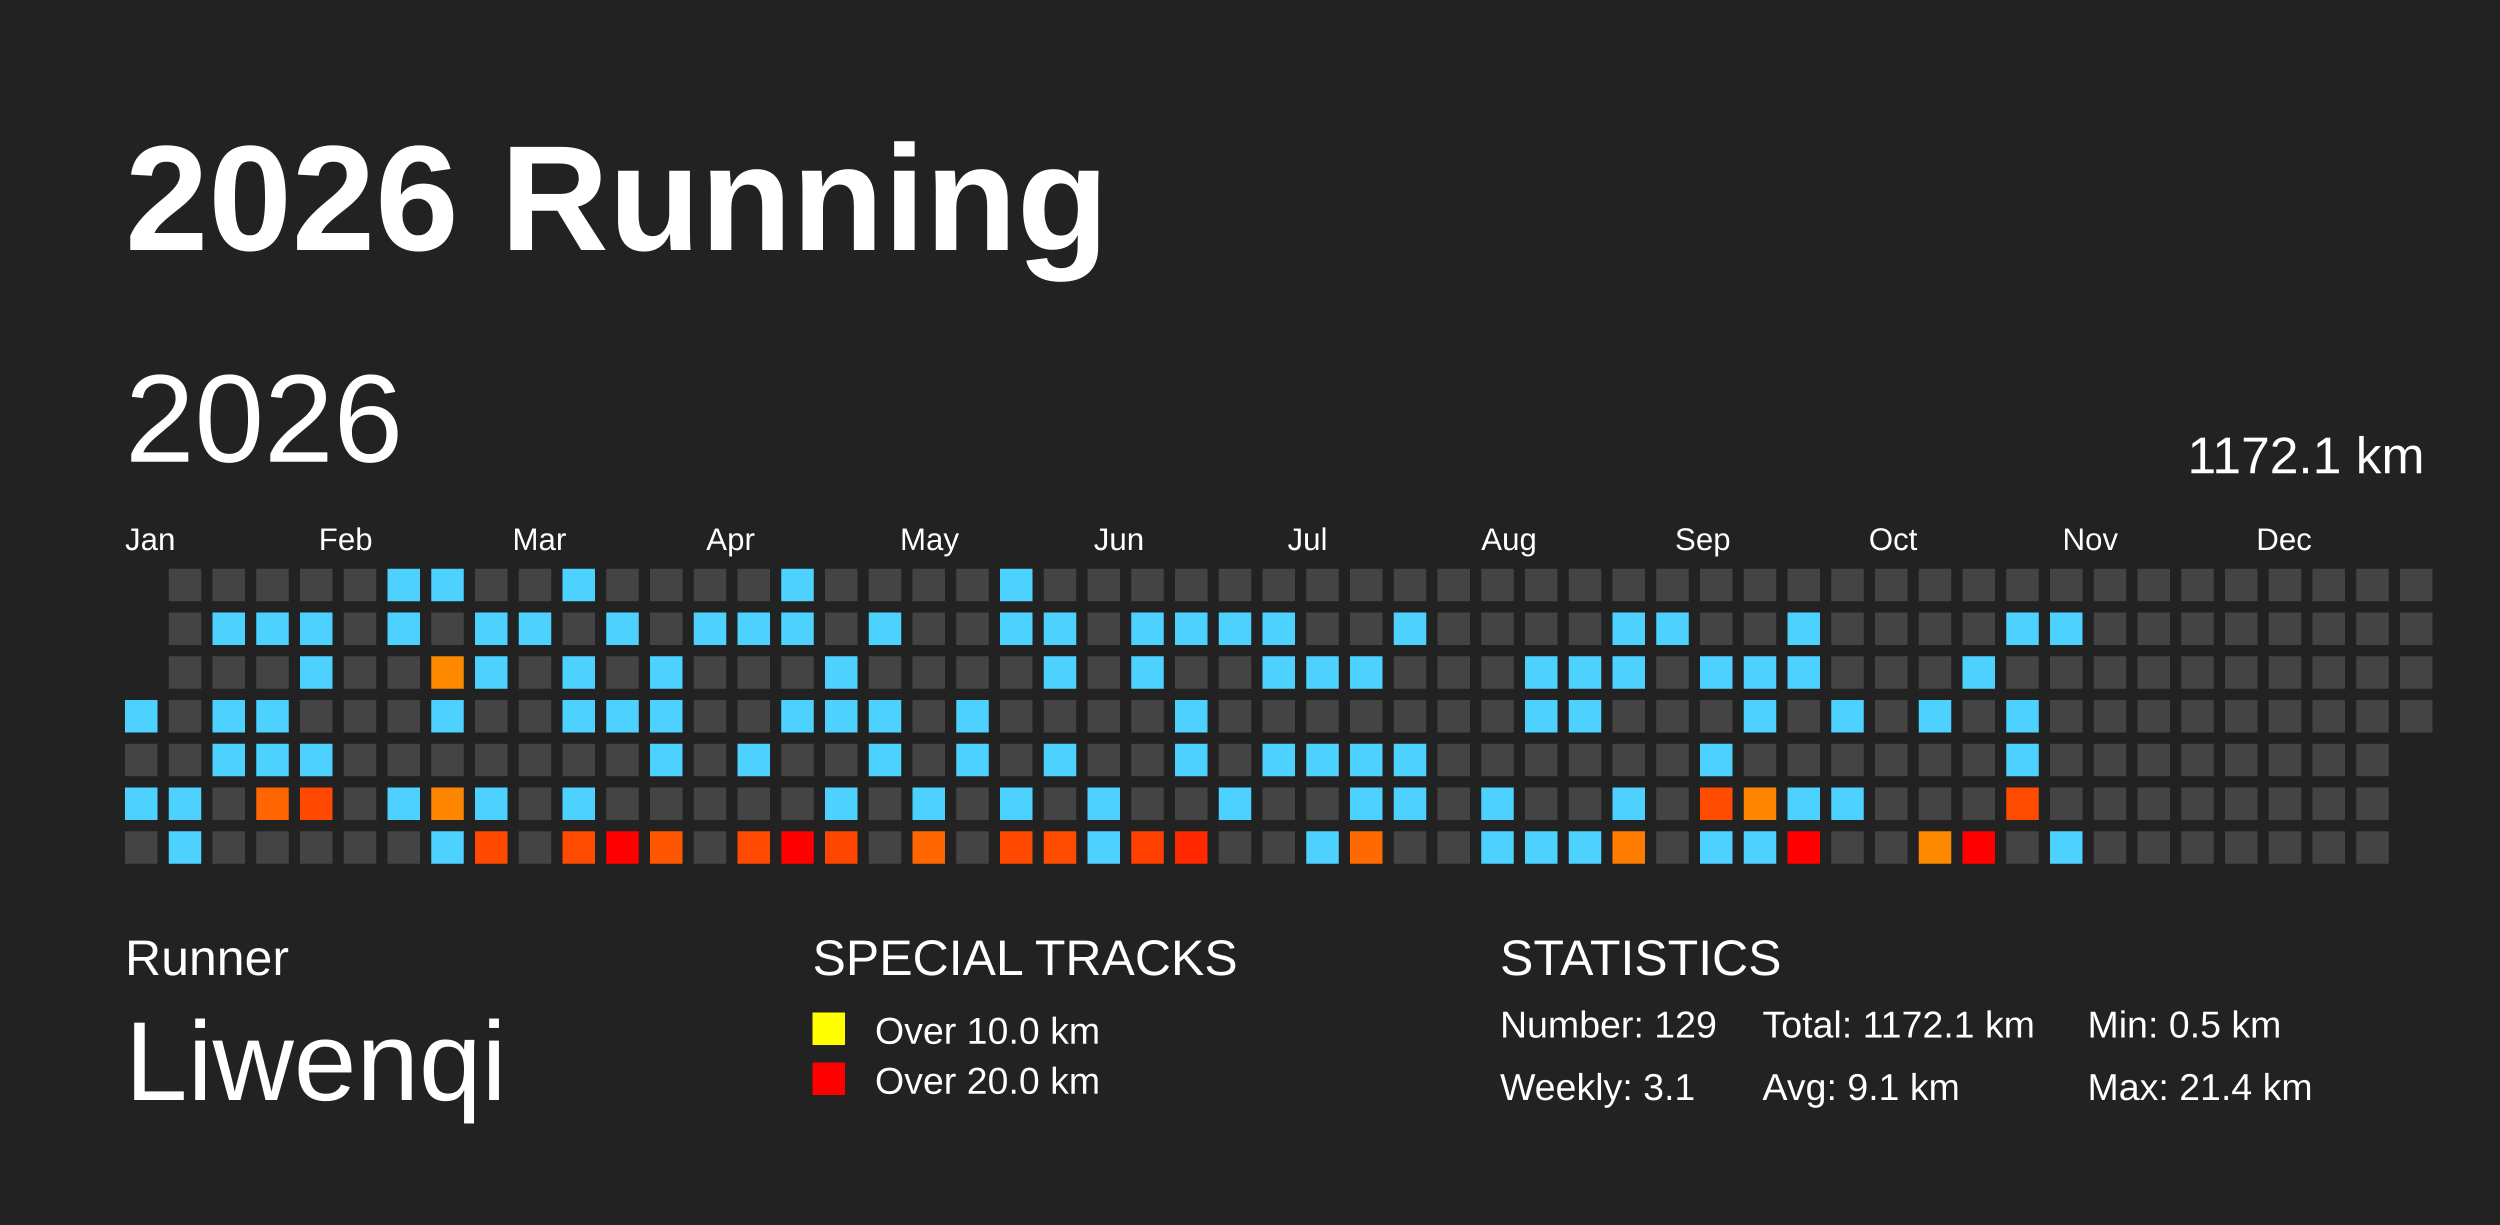
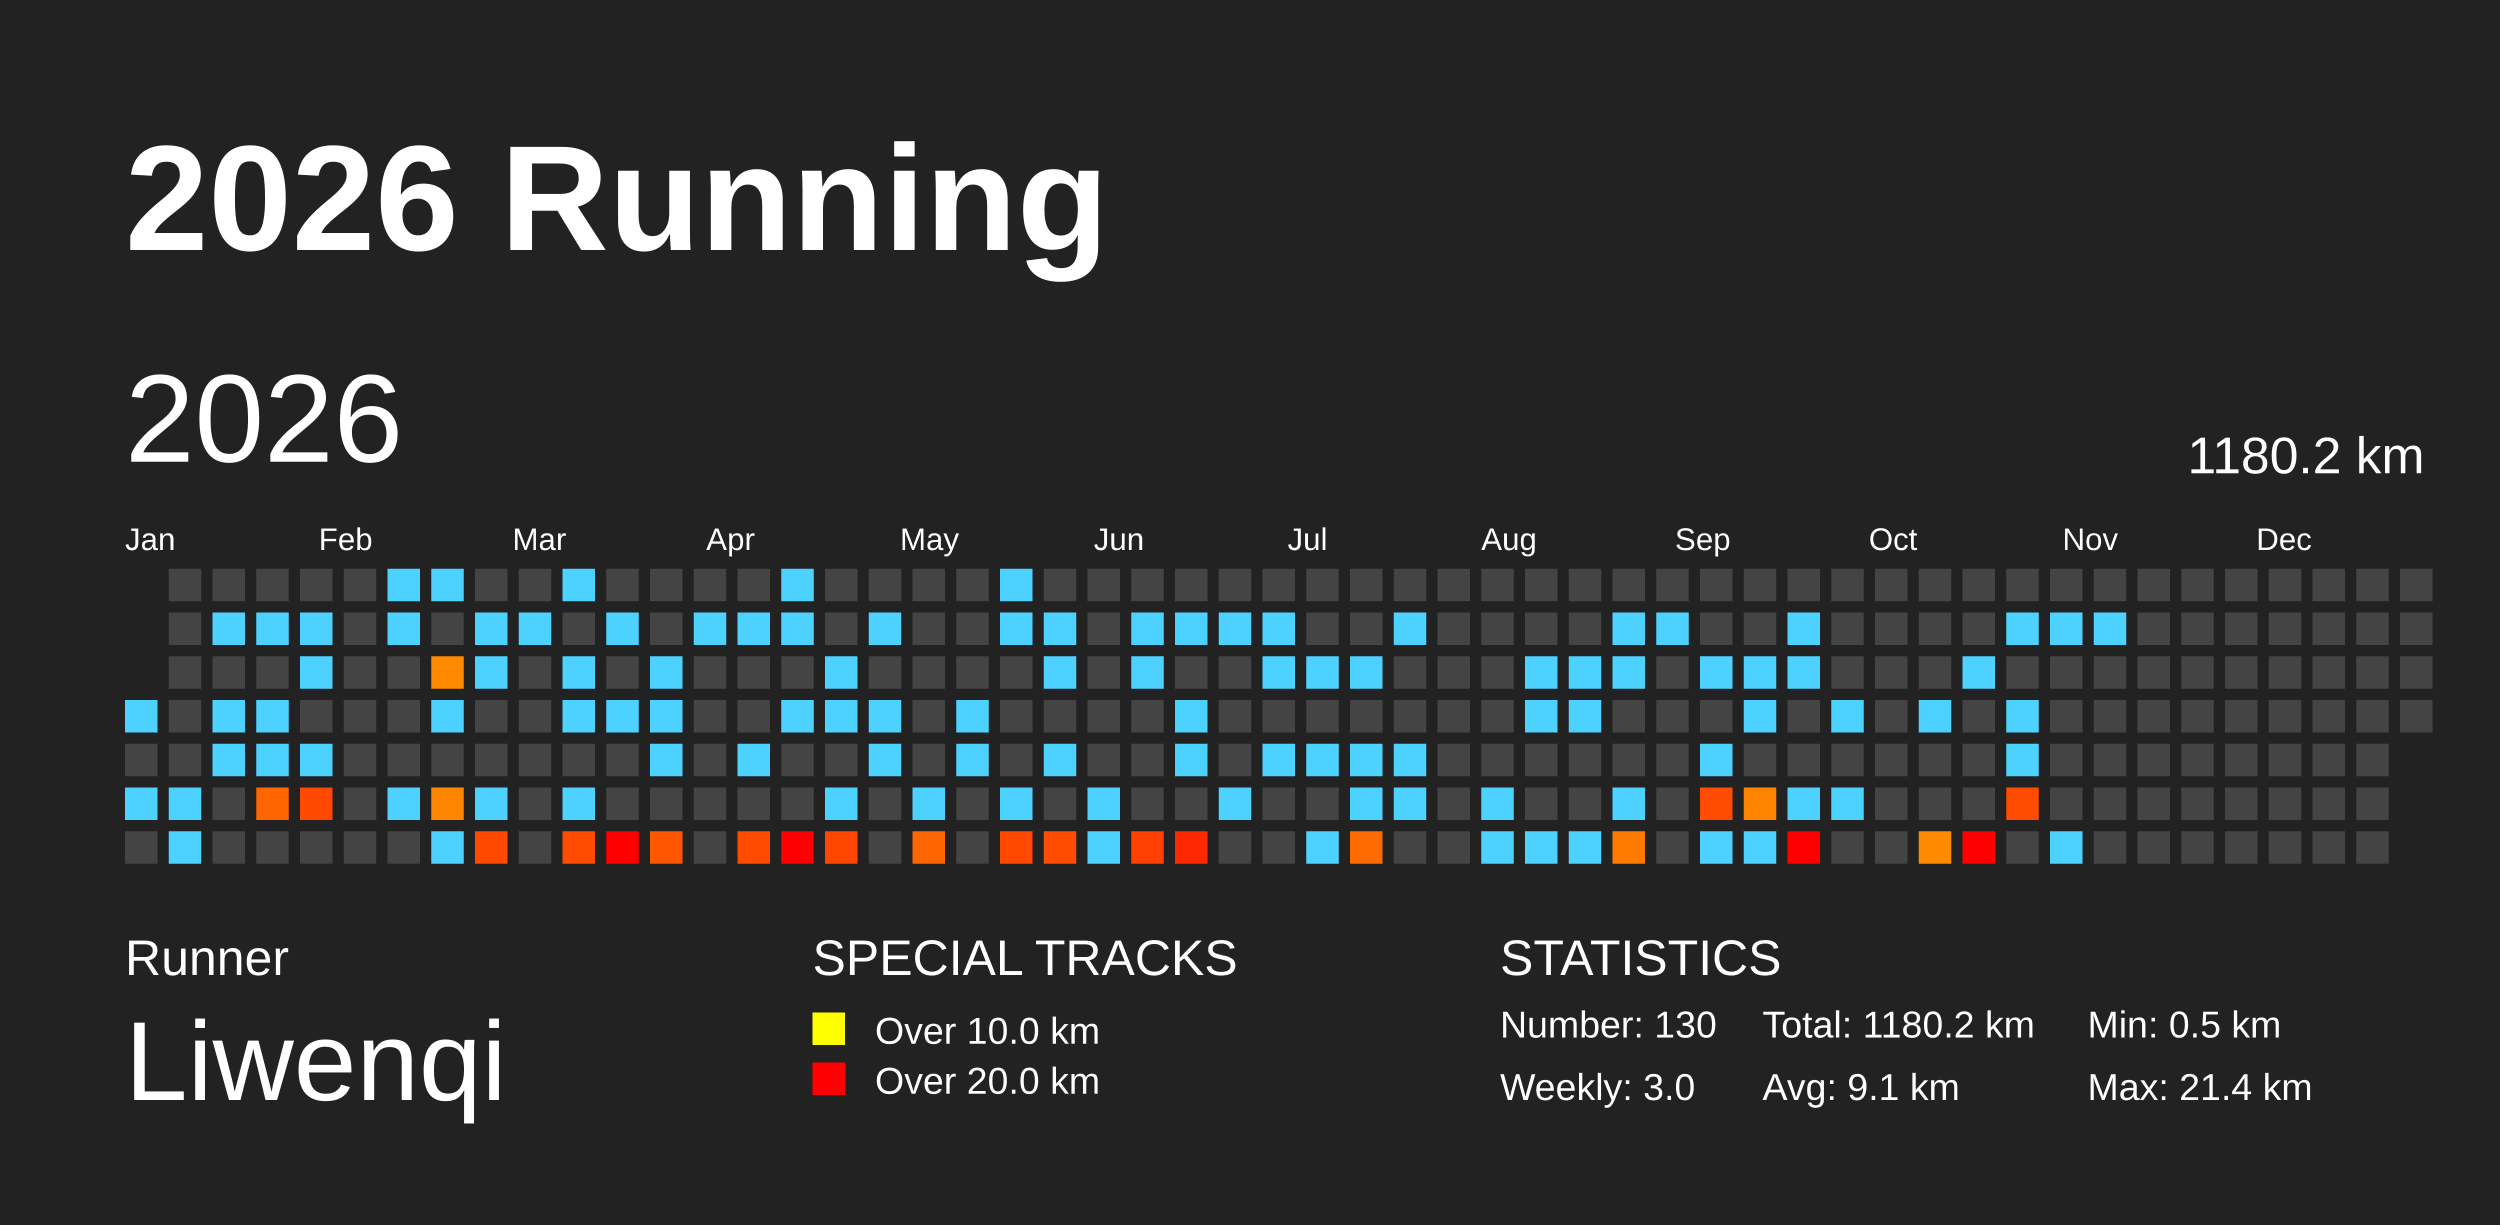
<svg xmlns="http://www.w3.org/2000/svg" baseProfile="full" height="98mm" version="1.1" viewBox="0,0,200,98" width="200mm">
  <defs />
  <rect fill="#222222" height="98" width="200" x="0" y="0" />
  <text fill="#FFFFFF" style="font-size:12px; font-family:Arial; font-weight:bold;" x="10" y="20">2026 Running</text>
  <text fill="#FFFFFF" style="font-size:4px; font-family:Arial" x="10" y="78">Runner</text>
  <text fill="#FFFFFF" style="font-size:9px; font-family:Arial" x="10" y="88">Liwenqi</text>
  <text fill="#FFFFFF" style="font-size:4px; font-family:Arial" x="65" y="78">SPECIAL TRACKS</text>
  <rect fill="yellow" height="2.6" width="2.6" x="65" y="81" />
  <text fill="#FFFFFF" style="font-size:3px; font-family:Arial" x="70" y="83.5">Over 10.0 km</text>
  <rect fill="red" height="2.6" width="2.6" x="65" y="85" />
  <text fill="#FFFFFF" style="font-size:3px; font-family:Arial" x="70" y="87.5">Over 20.0 km</text>
  <text fill="#FFFFFF" style="font-size:4px; font-family:Arial" x="120" y="78">STATISTICS</text>
-   <text fill="#FFFFFF" style="font-size:3px; font-family:Arial" x="120" y="83">Number: 129</text>
-   <text fill="#FFFFFF" style="font-size:3px; font-family:Arial" x="120" y="88">Weekly: 3.1</text>
-   <text fill="#FFFFFF" style="font-size:3px; font-family:Arial" x="141" y="83">Total: 1172.1 km</text>
+   <text fill="#FFFFFF" style="font-size:3px; font-family:Arial" x="120" y="83">Number: 130</text>
+   <text fill="#FFFFFF" style="font-size:3px; font-family:Arial" x="120" y="88">Weekly: 3.0</text>
+   <text fill="#FFFFFF" style="font-size:3px; font-family:Arial" x="141" y="83">Total: 1180.2 km</text>
  <text fill="#FFFFFF" style="font-size:3px; font-family:Arial" x="141" y="88">Avg: 9.1 km</text>
  <text fill="#FFFFFF" style="font-size:3px; font-family:Arial" x="167" y="83">Min: 0.5 km</text>
  <text fill="#FFFFFF" style="font-size:3px; font-family:Arial" x="167" y="88">Max: 21.4 km</text>
  <text dominant-baseline="hanging" fill="#FFFFFF" style="font-size:10.0px; font-family:Arial;" x="10" y="30">2026</text>
-   <text dominant-baseline="hanging" fill="#FFFFFF" style="font-size:4.125px; font-family:Arial;" x="175" y="35">1172.1 km</text>
+   <text dominant-baseline="hanging" fill="#FFFFFF" style="font-size:4.125px; font-family:Arial;" x="175" y="35">1180.2 km</text>
  <text fill="#FFFFFF" style="font-size:2.5px; font-family:Arial" x="10.0" y="44">Jan</text>
  <text fill="#FFFFFF" style="font-size:2.5px; font-family:Arial" x="25.5" y="44">Feb</text>
  <text fill="#FFFFFF" style="font-size:2.5px; font-family:Arial" x="41.0" y="44">Mar</text>
  <text fill="#FFFFFF" style="font-size:2.5px; font-family:Arial" x="56.5" y="44">Apr</text>
  <text fill="#FFFFFF" style="font-size:2.5px; font-family:Arial" x="72.0" y="44">May</text>
  <text fill="#FFFFFF" style="font-size:2.5px; font-family:Arial" x="87.5" y="44">Jun</text>
  <text fill="#FFFFFF" style="font-size:2.5px; font-family:Arial" x="103.0" y="44">Jul</text>
  <text fill="#FFFFFF" style="font-size:2.5px; font-family:Arial" x="118.5" y="44">Aug</text>
  <text fill="#FFFFFF" style="font-size:2.5px; font-family:Arial" x="134.0" y="44">Sep</text>
  <text fill="#FFFFFF" style="font-size:2.5px; font-family:Arial" x="149.5" y="44">Oct</text>
  <text fill="#FFFFFF" style="font-size:2.5px; font-family:Arial" x="165.0" y="44">Nov</text>
  <text fill="#FFFFFF" style="font-size:2.5px; font-family:Arial" x="180.5" y="44">Dec</text>
  <rect fill="#4dd2ff" height="2.6" width="2.6" x="10.0" y="56.0" />
  <rect fill="#444444" height="2.6" width="2.6" x="10.0" y="59.5" />
  <rect fill="#4dd2ff" height="2.6" width="2.6" x="10.0" y="63.0" />
  <rect fill="#444444" height="2.6" width="2.6" x="10.0" y="66.5" />
  <rect fill="#444444" height="2.6" width="2.6" x="13.5" y="45.5" />
  <rect fill="#444444" height="2.6" width="2.6" x="13.5" y="49.0" />
  <rect fill="#444444" height="2.6" width="2.6" x="13.5" y="52.5" />
  <rect fill="#444444" height="2.6" width="2.6" x="13.5" y="56.0" />
  <rect fill="#444444" height="2.6" width="2.6" x="13.5" y="59.5" />
  <rect fill="#4dd2ff" height="2.6" width="2.6" x="13.5" y="63.0" />
  <rect fill="#4dd2ff" height="2.6" width="2.6" x="13.5" y="66.5" />
  <rect fill="#444444" height="2.6" width="2.6" x="17.0" y="45.5" />
  <rect fill="#4dd2ff" height="2.6" width="2.6" x="17.0" y="49.0" />
  <rect fill="#444444" height="2.6" width="2.6" x="17.0" y="52.5" />
  <rect fill="#4dd2ff" height="2.6" width="2.6" x="17.0" y="56.0" />
  <rect fill="#4dd2ff" height="2.6" width="2.6" x="17.0" y="59.5" />
  <rect fill="#444444" height="2.6" width="2.6" x="17.0" y="63.0" />
  <rect fill="#444444" height="2.6" width="2.6" x="17.0" y="66.5" />
  <rect fill="#444444" height="2.6" width="2.6" x="20.5" y="45.5" />
  <rect fill="#4dd2ff" height="2.6" width="2.6" x="20.5" y="49.0" />
  <rect fill="#444444" height="2.6" width="2.6" x="20.5" y="52.5" />
  <rect fill="#4dd2ff" height="2.6" width="2.6" x="20.5" y="56.0" />
  <rect fill="#4dd2ff" height="2.6" width="2.6" x="20.5" y="59.5" />
  <rect fill="#ff6500" height="2.6" width="2.6" x="20.5" y="63.0" />
  <rect fill="#444444" height="2.6" width="2.6" x="20.5" y="66.5" />
  <rect fill="#444444" height="2.6" width="2.6" x="24.0" y="45.5" />
  <rect fill="#4dd2ff" height="2.6" width="2.6" x="24.0" y="49.0" />
  <rect fill="#4dd2ff" height="2.6" width="2.6" x="24.0" y="52.5" />
  <rect fill="#444444" height="2.6" width="2.6" x="24.0" y="56.0" />
  <rect fill="#4dd2ff" height="2.6" width="2.6" x="24.0" y="59.5" />
  <rect fill="#ff4800" height="2.6" width="2.6" x="24.0" y="63.0" />
  <rect fill="#444444" height="2.6" width="2.6" x="24.0" y="66.5" />
  <rect fill="#444444" height="2.6" width="2.6" x="27.5" y="45.5" />
  <rect fill="#444444" height="2.6" width="2.6" x="27.5" y="49.0" />
  <rect fill="#444444" height="2.6" width="2.6" x="27.5" y="52.5" />
  <rect fill="#444444" height="2.6" width="2.6" x="27.5" y="56.0" />
  <rect fill="#444444" height="2.6" width="2.6" x="27.5" y="59.5" />
  <rect fill="#444444" height="2.6" width="2.6" x="27.5" y="63.0" />
  <rect fill="#444444" height="2.6" width="2.6" x="27.5" y="66.5" />
  <rect fill="#4dd2ff" height="2.6" width="2.6" x="31.0" y="45.5" />
  <rect fill="#4dd2ff" height="2.6" width="2.6" x="31.0" y="49.0" />
  <rect fill="#444444" height="2.6" width="2.6" x="31.0" y="52.5" />
  <rect fill="#444444" height="2.6" width="2.6" x="31.0" y="56.0" />
  <rect fill="#444444" height="2.6" width="2.6" x="31.0" y="59.5" />
  <rect fill="#4dd2ff" height="2.6" width="2.6" x="31.0" y="63.0" />
  <rect fill="#444444" height="2.6" width="2.6" x="31.0" y="66.5" />
  <rect fill="#4dd2ff" height="2.6" width="2.6" x="34.5" y="45.5" />
  <rect fill="#444444" height="2.6" width="2.6" x="34.5" y="49.0" />
  <rect fill="#ff8a00" height="2.6" width="2.6" x="34.5" y="52.5" />
  <rect fill="#4dd2ff" height="2.6" width="2.6" x="34.5" y="56.0" />
  <rect fill="#444444" height="2.6" width="2.6" x="34.5" y="59.5" />
  <rect fill="#ff8600" height="2.6" width="2.6" x="34.5" y="63.0" />
  <rect fill="#4dd2ff" height="2.6" width="2.6" x="34.5" y="66.5" />
  <rect fill="#444444" height="2.6" width="2.6" x="38.0" y="45.5" />
  <rect fill="#4dd2ff" height="2.6" width="2.6" x="38.0" y="49.0" />
  <rect fill="#4dd2ff" height="2.6" width="2.6" x="38.0" y="52.5" />
  <rect fill="#444444" height="2.6" width="2.6" x="38.0" y="56.0" />
  <rect fill="#444444" height="2.6" width="2.6" x="38.0" y="59.5" />
  <rect fill="#4dd2ff" height="2.6" width="2.6" x="38.0" y="63.0" />
  <rect fill="#ff4800" height="2.6" width="2.6" x="38.0" y="66.5" />
  <rect fill="#444444" height="2.6" width="2.6" x="41.5" y="45.5" />
  <rect fill="#4dd2ff" height="2.6" width="2.6" x="41.5" y="49.0" />
  <rect fill="#444444" height="2.6" width="2.6" x="41.5" y="52.5" />
  <rect fill="#444444" height="2.6" width="2.6" x="41.5" y="56.0" />
  <rect fill="#444444" height="2.6" width="2.6" x="41.5" y="59.5" />
  <rect fill="#444444" height="2.6" width="2.6" x="41.5" y="63.0" />
  <rect fill="#444444" height="2.6" width="2.6" x="41.5" y="66.5" />
  <rect fill="#4dd2ff" height="2.6" width="2.6" x="45.0" y="45.5" />
  <rect fill="#444444" height="2.6" width="2.6" x="45.0" y="49.0" />
  <rect fill="#4dd2ff" height="2.6" width="2.6" x="45.0" y="52.5" />
  <rect fill="#4dd2ff" height="2.6" width="2.6" x="45.0" y="56.0" />
  <rect fill="#444444" height="2.6" width="2.6" x="45.0" y="59.5" />
  <rect fill="#4dd2ff" height="2.6" width="2.6" x="45.0" y="63.0" />
  <rect fill="#ff4b00" height="2.6" width="2.6" x="45.0" y="66.5" />
  <rect fill="#444444" height="2.6" width="2.6" x="48.5" y="45.5" />
  <rect fill="#4dd2ff" height="2.6" width="2.6" x="48.5" y="49.0" />
  <rect fill="#444444" height="2.6" width="2.6" x="48.5" y="52.5" />
  <rect fill="#4dd2ff" height="2.6" width="2.6" x="48.5" y="56.0" />
  <rect fill="#444444" height="2.6" width="2.6" x="48.5" y="59.5" />
  <rect fill="#444444" height="2.6" width="2.6" x="48.5" y="63.0" />
  <rect fill="red" height="2.6" width="2.6" x="48.5" y="66.5" />
  <rect fill="#444444" height="2.6" width="2.6" x="52.0" y="45.5" />
  <rect fill="#444444" height="2.6" width="2.6" x="52.0" y="49.0" />
  <rect fill="#4dd2ff" height="2.6" width="2.6" x="52.0" y="52.5" />
  <rect fill="#4dd2ff" height="2.6" width="2.6" x="52.0" y="56.0" />
  <rect fill="#4dd2ff" height="2.6" width="2.6" x="52.0" y="59.5" />
  <rect fill="#444444" height="2.6" width="2.6" x="52.0" y="63.0" />
  <rect fill="#ff5700" height="2.6" width="2.6" x="52.0" y="66.5" />
  <rect fill="#444444" height="2.6" width="2.6" x="55.5" y="45.5" />
  <rect fill="#4dd2ff" height="2.6" width="2.6" x="55.5" y="49.0" />
  <rect fill="#444444" height="2.6" width="2.6" x="55.5" y="52.5" />
  <rect fill="#444444" height="2.6" width="2.6" x="55.5" y="56.0" />
  <rect fill="#444444" height="2.6" width="2.6" x="55.5" y="59.5" />
  <rect fill="#444444" height="2.6" width="2.6" x="55.5" y="63.0" />
  <rect fill="#444444" height="2.6" width="2.6" x="55.5" y="66.5" />
  <rect fill="#444444" height="2.6" width="2.6" x="59.0" y="45.5" />
  <rect fill="#4dd2ff" height="2.6" width="2.6" x="59.0" y="49.0" />
  <rect fill="#444444" height="2.6" width="2.6" x="59.0" y="52.5" />
  <rect fill="#444444" height="2.6" width="2.6" x="59.0" y="56.0" />
  <rect fill="#4dd2ff" height="2.6" width="2.6" x="59.0" y="59.5" />
  <rect fill="#444444" height="2.6" width="2.6" x="59.0" y="63.0" />
  <rect fill="#ff4a00" height="2.6" width="2.6" x="59.0" y="66.5" />
  <rect fill="#4dd2ff" height="2.6" width="2.6" x="62.5" y="45.5" />
  <rect fill="#4dd2ff" height="2.6" width="2.6" x="62.5" y="49.0" />
  <rect fill="#444444" height="2.6" width="2.6" x="62.5" y="52.5" />
  <rect fill="#4dd2ff" height="2.6" width="2.6" x="62.5" y="56.0" />
  <rect fill="#444444" height="2.6" width="2.6" x="62.5" y="59.5" />
  <rect fill="#444444" height="2.6" width="2.6" x="62.5" y="63.0" />
  <rect fill="red" height="2.6" width="2.6" x="62.5" y="66.5" />
  <rect fill="#444444" height="2.6" width="2.6" x="66.0" y="45.5" />
  <rect fill="#444444" height="2.6" width="2.6" x="66.0" y="49.0" />
  <rect fill="#4dd2ff" height="2.6" width="2.6" x="66.0" y="52.5" />
  <rect fill="#4dd2ff" height="2.6" width="2.6" x="66.0" y="56.0" />
  <rect fill="#444444" height="2.6" width="2.6" x="66.0" y="59.5" />
  <rect fill="#4dd2ff" height="2.6" width="2.6" x="66.0" y="63.0" />
  <rect fill="#ff4600" height="2.6" width="2.6" x="66.0" y="66.5" />
  <rect fill="#444444" height="2.6" width="2.6" x="69.5" y="45.5" />
  <rect fill="#4dd2ff" height="2.6" width="2.6" x="69.5" y="49.0" />
  <rect fill="#444444" height="2.6" width="2.6" x="69.5" y="52.5" />
  <rect fill="#4dd2ff" height="2.6" width="2.6" x="69.5" y="56.0" />
  <rect fill="#4dd2ff" height="2.6" width="2.6" x="69.5" y="59.5" />
  <rect fill="#444444" height="2.6" width="2.6" x="69.5" y="63.0" />
  <rect fill="#444444" height="2.6" width="2.6" x="69.5" y="66.5" />
  <rect fill="#444444" height="2.6" width="2.6" x="73.0" y="45.5" />
  <rect fill="#444444" height="2.6" width="2.6" x="73.0" y="49.0" />
  <rect fill="#444444" height="2.6" width="2.6" x="73.0" y="52.5" />
  <rect fill="#444444" height="2.6" width="2.6" x="73.0" y="56.0" />
  <rect fill="#444444" height="2.6" width="2.6" x="73.0" y="59.5" />
  <rect fill="#4dd2ff" height="2.6" width="2.6" x="73.0" y="63.0" />
  <rect fill="#ff6600" height="2.6" width="2.6" x="73.0" y="66.5" />
  <rect fill="#444444" height="2.6" width="2.6" x="76.5" y="45.5" />
  <rect fill="#444444" height="2.6" width="2.6" x="76.5" y="49.0" />
  <rect fill="#444444" height="2.6" width="2.6" x="76.5" y="52.5" />
  <rect fill="#4dd2ff" height="2.6" width="2.6" x="76.5" y="56.0" />
  <rect fill="#4dd2ff" height="2.6" width="2.6" x="76.5" y="59.5" />
  <rect fill="#444444" height="2.6" width="2.6" x="76.5" y="63.0" />
  <rect fill="#444444" height="2.6" width="2.6" x="76.5" y="66.5" />
  <rect fill="#4dd2ff" height="2.6" width="2.6" x="80.0" y="45.5" />
  <rect fill="#4dd2ff" height="2.6" width="2.6" x="80.0" y="49.0" />
  <rect fill="#444444" height="2.6" width="2.6" x="80.0" y="52.5" />
  <rect fill="#444444" height="2.6" width="2.6" x="80.0" y="56.0" />
  <rect fill="#444444" height="2.6" width="2.6" x="80.0" y="59.5" />
  <rect fill="#4dd2ff" height="2.6" width="2.6" x="80.0" y="63.0" />
  <rect fill="#ff4900" height="2.6" width="2.6" x="80.0" y="66.5" />
  <rect fill="#444444" height="2.6" width="2.6" x="83.5" y="45.5" />
  <rect fill="#4dd2ff" height="2.6" width="2.6" x="83.5" y="49.0" />
  <rect fill="#4dd2ff" height="2.6" width="2.6" x="83.5" y="52.5" />
  <rect fill="#444444" height="2.6" width="2.6" x="83.5" y="56.0" />
  <rect fill="#4dd2ff" height="2.6" width="2.6" x="83.5" y="59.5" />
  <rect fill="#444444" height="2.6" width="2.6" x="83.5" y="63.0" />
  <rect fill="#ff4c00" height="2.6" width="2.6" x="83.5" y="66.5" />
  <rect fill="#444444" height="2.6" width="2.6" x="87.0" y="45.5" />
  <rect fill="#444444" height="2.6" width="2.6" x="87.0" y="49.0" />
  <rect fill="#444444" height="2.6" width="2.6" x="87.0" y="52.5" />
  <rect fill="#444444" height="2.6" width="2.6" x="87.0" y="56.0" />
  <rect fill="#444444" height="2.6" width="2.6" x="87.0" y="59.5" />
  <rect fill="#4dd2ff" height="2.6" width="2.6" x="87.0" y="63.0" />
  <rect fill="#4dd2ff" height="2.6" width="2.6" x="87.0" y="66.5" />
  <rect fill="#444444" height="2.6" width="2.6" x="90.5" y="45.5" />
  <rect fill="#4dd2ff" height="2.6" width="2.6" x="90.5" y="49.0" />
  <rect fill="#4dd2ff" height="2.6" width="2.6" x="90.5" y="52.5" />
  <rect fill="#444444" height="2.6" width="2.6" x="90.5" y="56.0" />
  <rect fill="#444444" height="2.6" width="2.6" x="90.5" y="59.5" />
  <rect fill="#444444" height="2.6" width="2.6" x="90.5" y="63.0" />
  <rect fill="#ff4000" height="2.6" width="2.6" x="90.5" y="66.5" />
  <rect fill="#444444" height="2.6" width="2.6" x="94.0" y="45.5" />
  <rect fill="#4dd2ff" height="2.6" width="2.6" x="94.0" y="49.0" />
  <rect fill="#444444" height="2.6" width="2.6" x="94.0" y="52.5" />
  <rect fill="#4dd2ff" height="2.6" width="2.6" x="94.0" y="56.0" />
  <rect fill="#4dd2ff" height="2.6" width="2.6" x="94.0" y="59.5" />
  <rect fill="#444444" height="2.6" width="2.6" x="94.0" y="63.0" />
  <rect fill="#ff2800" height="2.6" width="2.6" x="94.0" y="66.5" />
  <rect fill="#444444" height="2.6" width="2.6" x="97.5" y="45.5" />
  <rect fill="#4dd2ff" height="2.6" width="2.6" x="97.5" y="49.0" />
  <rect fill="#444444" height="2.6" width="2.6" x="97.5" y="52.5" />
  <rect fill="#444444" height="2.6" width="2.6" x="97.5" y="56.0" />
  <rect fill="#444444" height="2.6" width="2.6" x="97.5" y="59.5" />
  <rect fill="#4dd2ff" height="2.6" width="2.6" x="97.5" y="63.0" />
  <rect fill="#444444" height="2.6" width="2.6" x="97.5" y="66.5" />
  <rect fill="#444444" height="2.6" width="2.6" x="101.0" y="45.5" />
  <rect fill="#4dd2ff" height="2.6" width="2.6" x="101.0" y="49.0" />
  <rect fill="#4dd2ff" height="2.6" width="2.6" x="101.0" y="52.5" />
  <rect fill="#444444" height="2.6" width="2.6" x="101.0" y="56.0" />
  <rect fill="#4dd2ff" height="2.6" width="2.6" x="101.0" y="59.5" />
  <rect fill="#444444" height="2.6" width="2.6" x="101.0" y="63.0" />
  <rect fill="#444444" height="2.6" width="2.6" x="101.0" y="66.5" />
  <rect fill="#444444" height="2.6" width="2.6" x="104.5" y="45.5" />
  <rect fill="#444444" height="2.6" width="2.6" x="104.5" y="49.0" />
  <rect fill="#4dd2ff" height="2.6" width="2.6" x="104.5" y="52.5" />
  <rect fill="#444444" height="2.6" width="2.6" x="104.5" y="56.0" />
  <rect fill="#4dd2ff" height="2.6" width="2.6" x="104.5" y="59.5" />
  <rect fill="#444444" height="2.6" width="2.6" x="104.5" y="63.0" />
  <rect fill="#4dd2ff" height="2.6" width="2.6" x="104.5" y="66.5" />
  <rect fill="#444444" height="2.6" width="2.6" x="108.0" y="45.5" />
  <rect fill="#444444" height="2.6" width="2.6" x="108.0" y="49.0" />
  <rect fill="#4dd2ff" height="2.6" width="2.6" x="108.0" y="52.5" />
  <rect fill="#444444" height="2.6" width="2.6" x="108.0" y="56.0" />
  <rect fill="#4dd2ff" height="2.6" width="2.6" x="108.0" y="59.5" />
  <rect fill="#4dd2ff" height="2.6" width="2.6" x="108.0" y="63.0" />
  <rect fill="#ff6a00" height="2.6" width="2.6" x="108.0" y="66.5" />
  <rect fill="#444444" height="2.6" width="2.6" x="111.5" y="45.5" />
  <rect fill="#4dd2ff" height="2.6" width="2.6" x="111.5" y="49.0" />
  <rect fill="#444444" height="2.6" width="2.6" x="111.5" y="52.5" />
  <rect fill="#444444" height="2.6" width="2.6" x="111.5" y="56.0" />
  <rect fill="#4dd2ff" height="2.6" width="2.6" x="111.5" y="59.5" />
  <rect fill="#4dd2ff" height="2.6" width="2.6" x="111.5" y="63.0" />
  <rect fill="#444444" height="2.6" width="2.6" x="111.5" y="66.5" />
  <rect fill="#444444" height="2.6" width="2.6" x="115.0" y="45.5" />
  <rect fill="#444444" height="2.6" width="2.6" x="115.0" y="49.0" />
  <rect fill="#444444" height="2.6" width="2.6" x="115.0" y="52.5" />
  <rect fill="#444444" height="2.6" width="2.6" x="115.0" y="56.0" />
  <rect fill="#444444" height="2.6" width="2.6" x="115.0" y="59.5" />
  <rect fill="#444444" height="2.6" width="2.6" x="115.0" y="63.0" />
  <rect fill="#444444" height="2.6" width="2.6" x="115.0" y="66.5" />
  <rect fill="#444444" height="2.6" width="2.6" x="118.5" y="45.5" />
  <rect fill="#444444" height="2.6" width="2.6" x="118.5" y="49.0" />
  <rect fill="#444444" height="2.6" width="2.6" x="118.5" y="52.5" />
  <rect fill="#444444" height="2.6" width="2.6" x="118.5" y="56.0" />
  <rect fill="#444444" height="2.6" width="2.6" x="118.5" y="59.5" />
  <rect fill="#4dd2ff" height="2.6" width="2.6" x="118.5" y="63.0" />
  <rect fill="#4dd2ff" height="2.6" width="2.6" x="118.5" y="66.5" />
  <rect fill="#444444" height="2.6" width="2.6" x="122.0" y="45.5" />
  <rect fill="#444444" height="2.6" width="2.6" x="122.0" y="49.0" />
  <rect fill="#4dd2ff" height="2.6" width="2.6" x="122.0" y="52.5" />
  <rect fill="#4dd2ff" height="2.6" width="2.6" x="122.0" y="56.0" />
  <rect fill="#444444" height="2.6" width="2.6" x="122.0" y="59.5" />
  <rect fill="#444444" height="2.6" width="2.6" x="122.0" y="63.0" />
  <rect fill="#4dd2ff" height="2.6" width="2.6" x="122.0" y="66.5" />
  <rect fill="#444444" height="2.6" width="2.6" x="125.5" y="45.5" />
  <rect fill="#444444" height="2.6" width="2.6" x="125.5" y="49.0" />
  <rect fill="#4dd2ff" height="2.6" width="2.6" x="125.5" y="52.5" />
  <rect fill="#4dd2ff" height="2.6" width="2.6" x="125.5" y="56.0" />
  <rect fill="#444444" height="2.6" width="2.6" x="125.5" y="59.5" />
  <rect fill="#444444" height="2.6" width="2.6" x="125.5" y="63.0" />
  <rect fill="#4dd2ff" height="2.6" width="2.6" x="125.5" y="66.5" />
  <rect fill="#444444" height="2.6" width="2.6" x="129.0" y="45.5" />
  <rect fill="#4dd2ff" height="2.6" width="2.6" x="129.0" y="49.0" />
  <rect fill="#4dd2ff" height="2.6" width="2.6" x="129.0" y="52.5" />
  <rect fill="#444444" height="2.6" width="2.6" x="129.0" y="56.0" />
  <rect fill="#444444" height="2.6" width="2.6" x="129.0" y="59.5" />
  <rect fill="#4dd2ff" height="2.6" width="2.6" x="129.0" y="63.0" />
  <rect fill="#ff7b00" height="2.6" width="2.6" x="129.0" y="66.5" />
  <rect fill="#444444" height="2.6" width="2.6" x="132.5" y="45.5" />
  <rect fill="#4dd2ff" height="2.6" width="2.6" x="132.5" y="49.0" />
  <rect fill="#444444" height="2.6" width="2.6" x="132.5" y="52.5" />
  <rect fill="#444444" height="2.6" width="2.6" x="132.5" y="56.0" />
  <rect fill="#444444" height="2.6" width="2.6" x="132.5" y="59.5" />
  <rect fill="#444444" height="2.6" width="2.6" x="132.5" y="63.0" />
  <rect fill="#444444" height="2.6" width="2.6" x="132.5" y="66.5" />
  <rect fill="#444444" height="2.6" width="2.6" x="136.0" y="45.5" />
  <rect fill="#444444" height="2.6" width="2.6" x="136.0" y="49.0" />
  <rect fill="#4dd2ff" height="2.6" width="2.6" x="136.0" y="52.5" />
  <rect fill="#444444" height="2.6" width="2.6" x="136.0" y="56.0" />
  <rect fill="#4dd2ff" height="2.6" width="2.6" x="136.0" y="59.5" />
  <rect fill="#ff4c00" height="2.6" width="2.6" x="136.0" y="63.0" />
  <rect fill="#4dd2ff" height="2.6" width="2.6" x="136.0" y="66.5" />
  <rect fill="#444444" height="2.6" width="2.6" x="139.5" y="45.5" />
  <rect fill="#444444" height="2.6" width="2.6" x="139.5" y="49.0" />
  <rect fill="#4dd2ff" height="2.6" width="2.6" x="139.5" y="52.5" />
  <rect fill="#4dd2ff" height="2.6" width="2.6" x="139.5" y="56.0" />
  <rect fill="#444444" height="2.6" width="2.6" x="139.5" y="59.5" />
  <rect fill="#ff8400" height="2.6" width="2.6" x="139.5" y="63.0" />
  <rect fill="#4dd2ff" height="2.6" width="2.6" x="139.5" y="66.5" />
  <rect fill="#444444" height="2.6" width="2.6" x="143.0" y="45.5" />
  <rect fill="#4dd2ff" height="2.6" width="2.6" x="143.0" y="49.0" />
  <rect fill="#4dd2ff" height="2.6" width="2.6" x="143.0" y="52.5" />
  <rect fill="#444444" height="2.6" width="2.6" x="143.0" y="56.0" />
  <rect fill="#444444" height="2.6" width="2.6" x="143.0" y="59.5" />
  <rect fill="#4dd2ff" height="2.6" width="2.6" x="143.0" y="63.0" />
  <rect fill="red" height="2.6" width="2.6" x="143.0" y="66.5" />
  <rect fill="#444444" height="2.6" width="2.6" x="146.5" y="45.5" />
  <rect fill="#444444" height="2.6" width="2.6" x="146.5" y="49.0" />
  <rect fill="#444444" height="2.6" width="2.6" x="146.5" y="52.5" />
  <rect fill="#4dd2ff" height="2.6" width="2.6" x="146.5" y="56.0" />
  <rect fill="#444444" height="2.6" width="2.6" x="146.5" y="59.5" />
  <rect fill="#4dd2ff" height="2.6" width="2.6" x="146.5" y="63.0" />
  <rect fill="#444444" height="2.6" width="2.6" x="146.5" y="66.5" />
  <rect fill="#444444" height="2.6" width="2.6" x="150.0" y="45.5" />
  <rect fill="#444444" height="2.6" width="2.6" x="150.0" y="49.0" />
  <rect fill="#444444" height="2.6" width="2.6" x="150.0" y="52.5" />
  <rect fill="#444444" height="2.6" width="2.6" x="150.0" y="56.0" />
  <rect fill="#444444" height="2.6" width="2.6" x="150.0" y="59.5" />
  <rect fill="#444444" height="2.6" width="2.6" x="150.0" y="63.0" />
  <rect fill="#444444" height="2.6" width="2.6" x="150.0" y="66.5" />
  <rect fill="#444444" height="2.6" width="2.6" x="153.5" y="45.5" />
  <rect fill="#444444" height="2.6" width="2.6" x="153.5" y="49.0" />
  <rect fill="#444444" height="2.6" width="2.6" x="153.5" y="52.5" />
  <rect fill="#4dd2ff" height="2.6" width="2.6" x="153.5" y="56.0" />
  <rect fill="#444444" height="2.6" width="2.6" x="153.5" y="59.5" />
  <rect fill="#444444" height="2.6" width="2.6" x="153.5" y="63.0" />
  <rect fill="#ff8a00" height="2.6" width="2.6" x="153.5" y="66.5" />
  <rect fill="#444444" height="2.6" width="2.6" x="157.0" y="45.5" />
  <rect fill="#444444" height="2.6" width="2.6" x="157.0" y="49.0" />
  <rect fill="#4dd2ff" height="2.6" width="2.6" x="157.0" y="52.5" />
  <rect fill="#444444" height="2.6" width="2.6" x="157.0" y="56.0" />
  <rect fill="#444444" height="2.6" width="2.6" x="157.0" y="59.5" />
  <rect fill="#444444" height="2.6" width="2.6" x="157.0" y="63.0" />
  <rect fill="red" height="2.6" width="2.6" x="157.0" y="66.5" />
  <rect fill="#444444" height="2.6" width="2.6" x="160.5" y="45.5" />
  <rect fill="#4dd2ff" height="2.6" width="2.6" x="160.5" y="49.0" />
  <rect fill="#444444" height="2.6" width="2.6" x="160.5" y="52.5" />
  <rect fill="#4dd2ff" height="2.6" width="2.6" x="160.5" y="56.0" />
  <rect fill="#4dd2ff" height="2.6" width="2.6" x="160.5" y="59.5" />
  <rect fill="#ff4b00" height="2.6" width="2.6" x="160.5" y="63.0" />
  <rect fill="#444444" height="2.6" width="2.6" x="160.5" y="66.5" />
  <rect fill="#444444" height="2.6" width="2.6" x="164.0" y="45.5" />
  <rect fill="#4dd2ff" height="2.6" width="2.6" x="164.0" y="49.0" />
  <rect fill="#444444" height="2.6" width="2.6" x="164.0" y="52.5" />
  <rect fill="#444444" height="2.6" width="2.6" x="164.0" y="56.0" />
  <rect fill="#444444" height="2.6" width="2.6" x="164.0" y="59.5" />
  <rect fill="#444444" height="2.6" width="2.6" x="164.0" y="63.0" />
  <rect fill="#4dd2ff" height="2.6" width="2.6" x="164.0" y="66.5" />
  <rect fill="#444444" height="2.6" width="2.6" x="167.5" y="45.5" />
-   <rect fill="#444444" height="2.6" width="2.6" x="167.5" y="49.0" />
+   <rect fill="#4dd2ff" height="2.6" width="2.6" x="167.5" y="49.0" />
  <rect fill="#444444" height="2.6" width="2.6" x="167.5" y="52.5" />
  <rect fill="#444444" height="2.6" width="2.6" x="167.5" y="56.0" />
  <rect fill="#444444" height="2.6" width="2.6" x="167.5" y="59.5" />
  <rect fill="#444444" height="2.6" width="2.6" x="167.5" y="63.0" />
  <rect fill="#444444" height="2.6" width="2.6" x="167.5" y="66.5" />
  <rect fill="#444444" height="2.6" width="2.6" x="171.0" y="45.5" />
  <rect fill="#444444" height="2.6" width="2.6" x="171.0" y="49.0" />
  <rect fill="#444444" height="2.6" width="2.6" x="171.0" y="52.5" />
  <rect fill="#444444" height="2.6" width="2.6" x="171.0" y="56.0" />
  <rect fill="#444444" height="2.6" width="2.6" x="171.0" y="59.5" />
  <rect fill="#444444" height="2.6" width="2.6" x="171.0" y="63.0" />
  <rect fill="#444444" height="2.6" width="2.6" x="171.0" y="66.5" />
  <rect fill="#444444" height="2.6" width="2.6" x="174.5" y="45.5" />
  <rect fill="#444444" height="2.6" width="2.6" x="174.5" y="49.0" />
  <rect fill="#444444" height="2.6" width="2.6" x="174.5" y="52.5" />
  <rect fill="#444444" height="2.6" width="2.6" x="174.5" y="56.0" />
  <rect fill="#444444" height="2.6" width="2.6" x="174.5" y="59.5" />
  <rect fill="#444444" height="2.6" width="2.6" x="174.5" y="63.0" />
  <rect fill="#444444" height="2.6" width="2.6" x="174.5" y="66.5" />
  <rect fill="#444444" height="2.6" width="2.6" x="178.0" y="45.5" />
  <rect fill="#444444" height="2.6" width="2.6" x="178.0" y="49.0" />
  <rect fill="#444444" height="2.6" width="2.6" x="178.0" y="52.5" />
  <rect fill="#444444" height="2.6" width="2.6" x="178.0" y="56.0" />
  <rect fill="#444444" height="2.6" width="2.6" x="178.0" y="59.5" />
  <rect fill="#444444" height="2.6" width="2.6" x="178.0" y="63.0" />
  <rect fill="#444444" height="2.6" width="2.6" x="178.0" y="66.5" />
  <rect fill="#444444" height="2.6" width="2.6" x="181.5" y="45.5" />
  <rect fill="#444444" height="2.6" width="2.6" x="181.5" y="49.0" />
  <rect fill="#444444" height="2.6" width="2.6" x="181.5" y="52.5" />
  <rect fill="#444444" height="2.6" width="2.6" x="181.5" y="56.0" />
  <rect fill="#444444" height="2.6" width="2.6" x="181.5" y="59.5" />
  <rect fill="#444444" height="2.6" width="2.6" x="181.5" y="63.0" />
  <rect fill="#444444" height="2.6" width="2.6" x="181.5" y="66.5" />
  <rect fill="#444444" height="2.6" width="2.6" x="185.0" y="45.5" />
  <rect fill="#444444" height="2.6" width="2.6" x="185.0" y="49.0" />
  <rect fill="#444444" height="2.6" width="2.6" x="185.0" y="52.5" />
  <rect fill="#444444" height="2.6" width="2.6" x="185.0" y="56.0" />
  <rect fill="#444444" height="2.6" width="2.6" x="185.0" y="59.5" />
  <rect fill="#444444" height="2.6" width="2.6" x="185.0" y="63.0" />
  <rect fill="#444444" height="2.6" width="2.6" x="185.0" y="66.5" />
  <rect fill="#444444" height="2.6" width="2.6" x="188.5" y="45.5" />
  <rect fill="#444444" height="2.6" width="2.6" x="188.5" y="49.0" />
  <rect fill="#444444" height="2.6" width="2.6" x="188.5" y="52.5" />
  <rect fill="#444444" height="2.6" width="2.6" x="188.5" y="56.0" />
  <rect fill="#444444" height="2.6" width="2.6" x="188.5" y="59.5" />
  <rect fill="#444444" height="2.6" width="2.6" x="188.5" y="63.0" />
  <rect fill="#444444" height="2.6" width="2.6" x="188.5" y="66.5" />
  <rect fill="#444444" height="2.6" width="2.6" x="192.0" y="45.5" />
  <rect fill="#444444" height="2.6" width="2.6" x="192.0" y="49.0" />
  <rect fill="#444444" height="2.6" width="2.6" x="192.0" y="52.5" />
  <rect fill="#444444" height="2.6" width="2.6" x="192.0" y="56.0" />
</svg>
